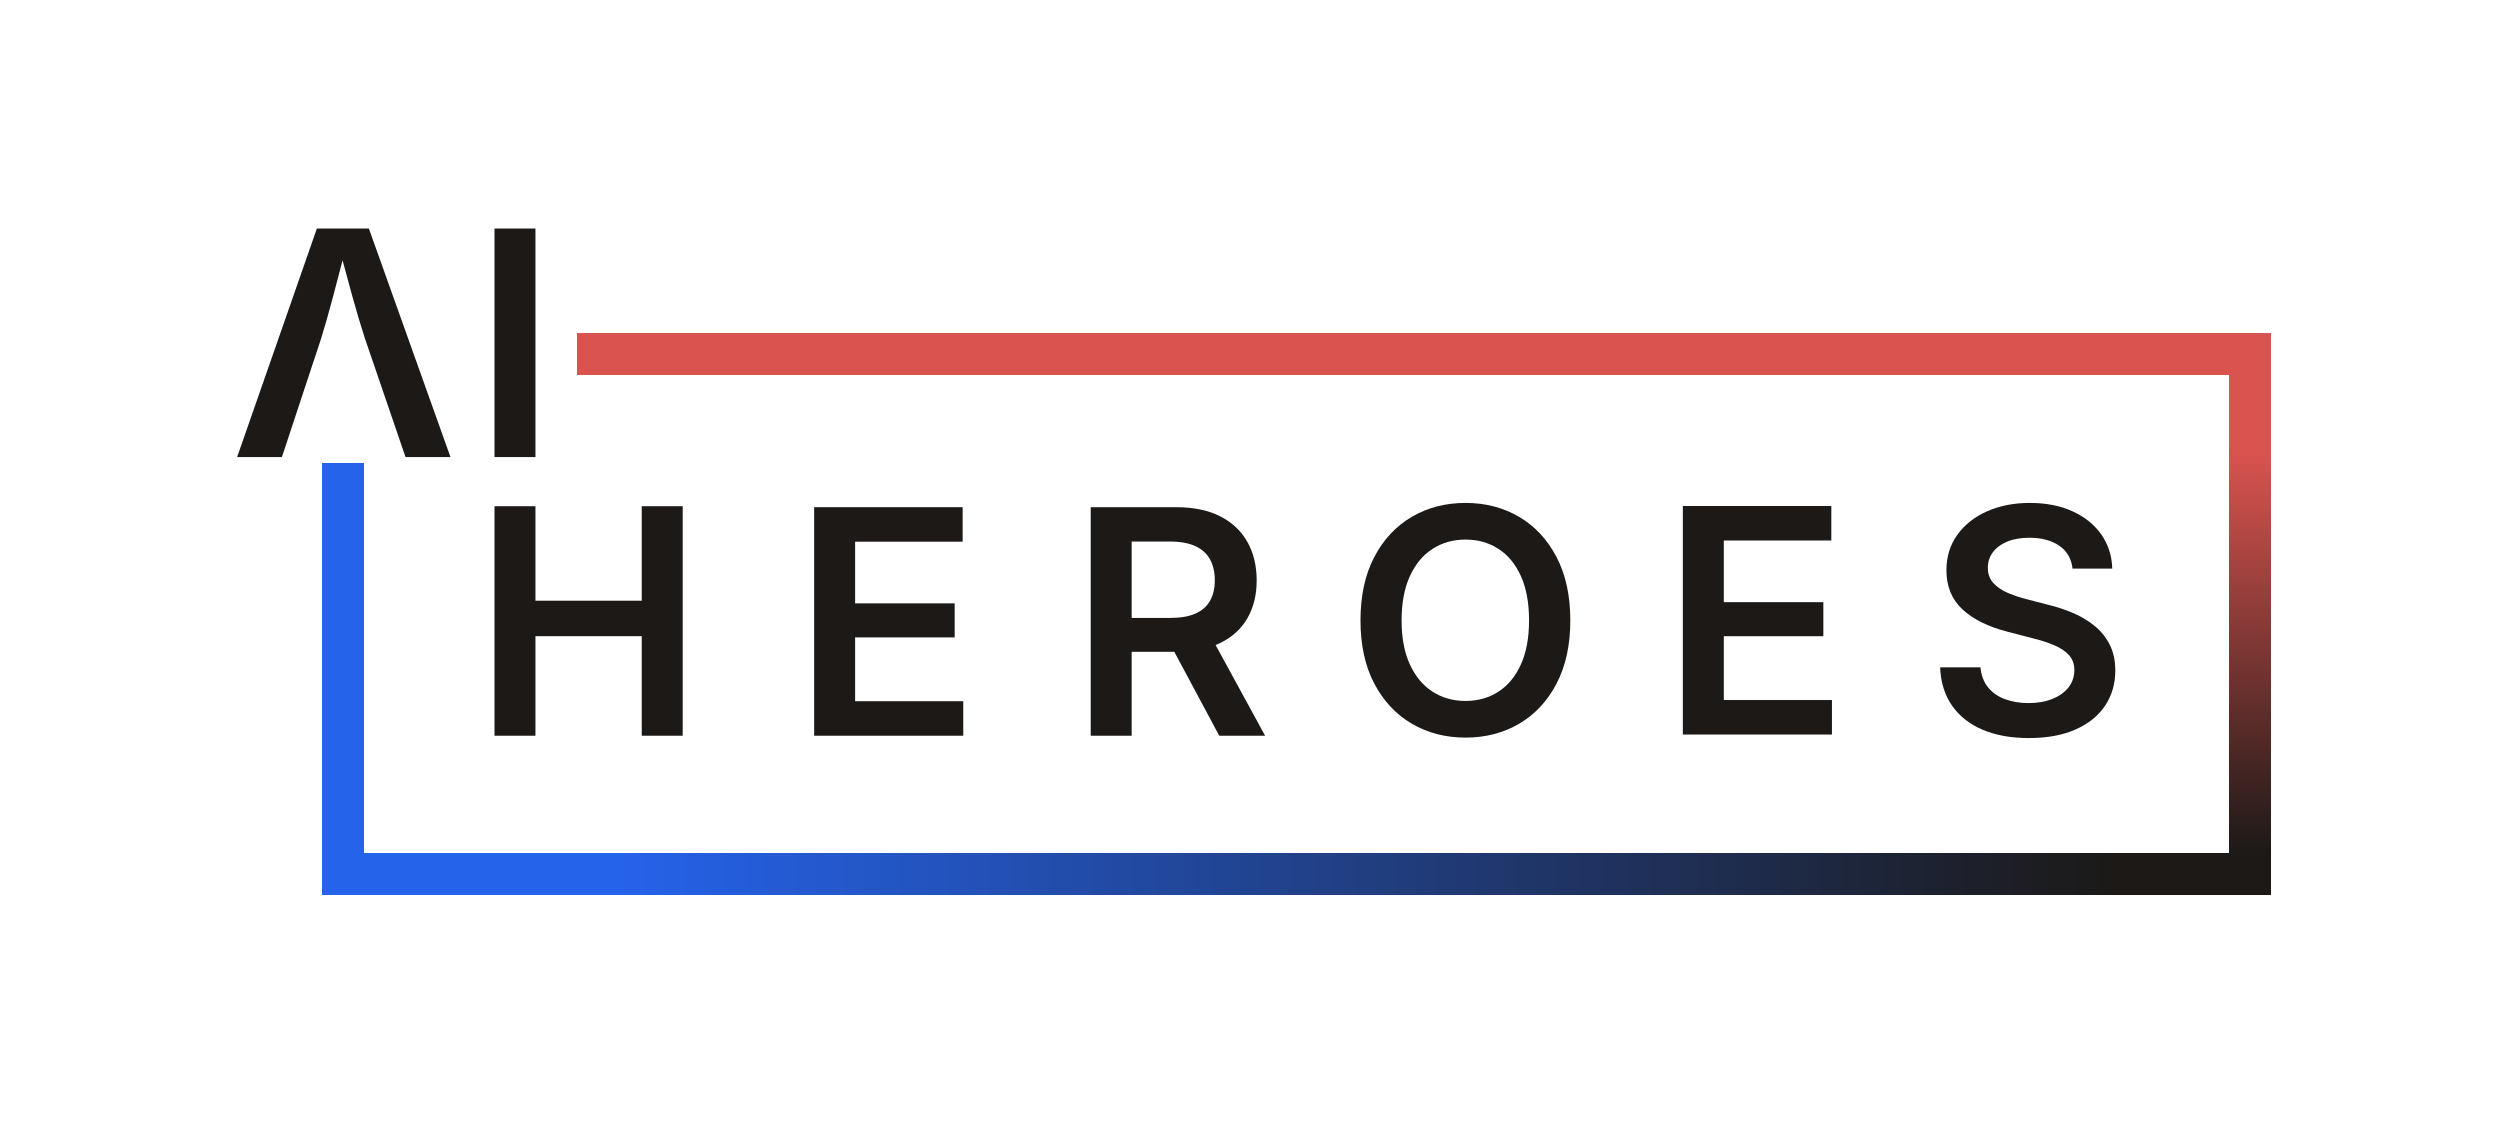
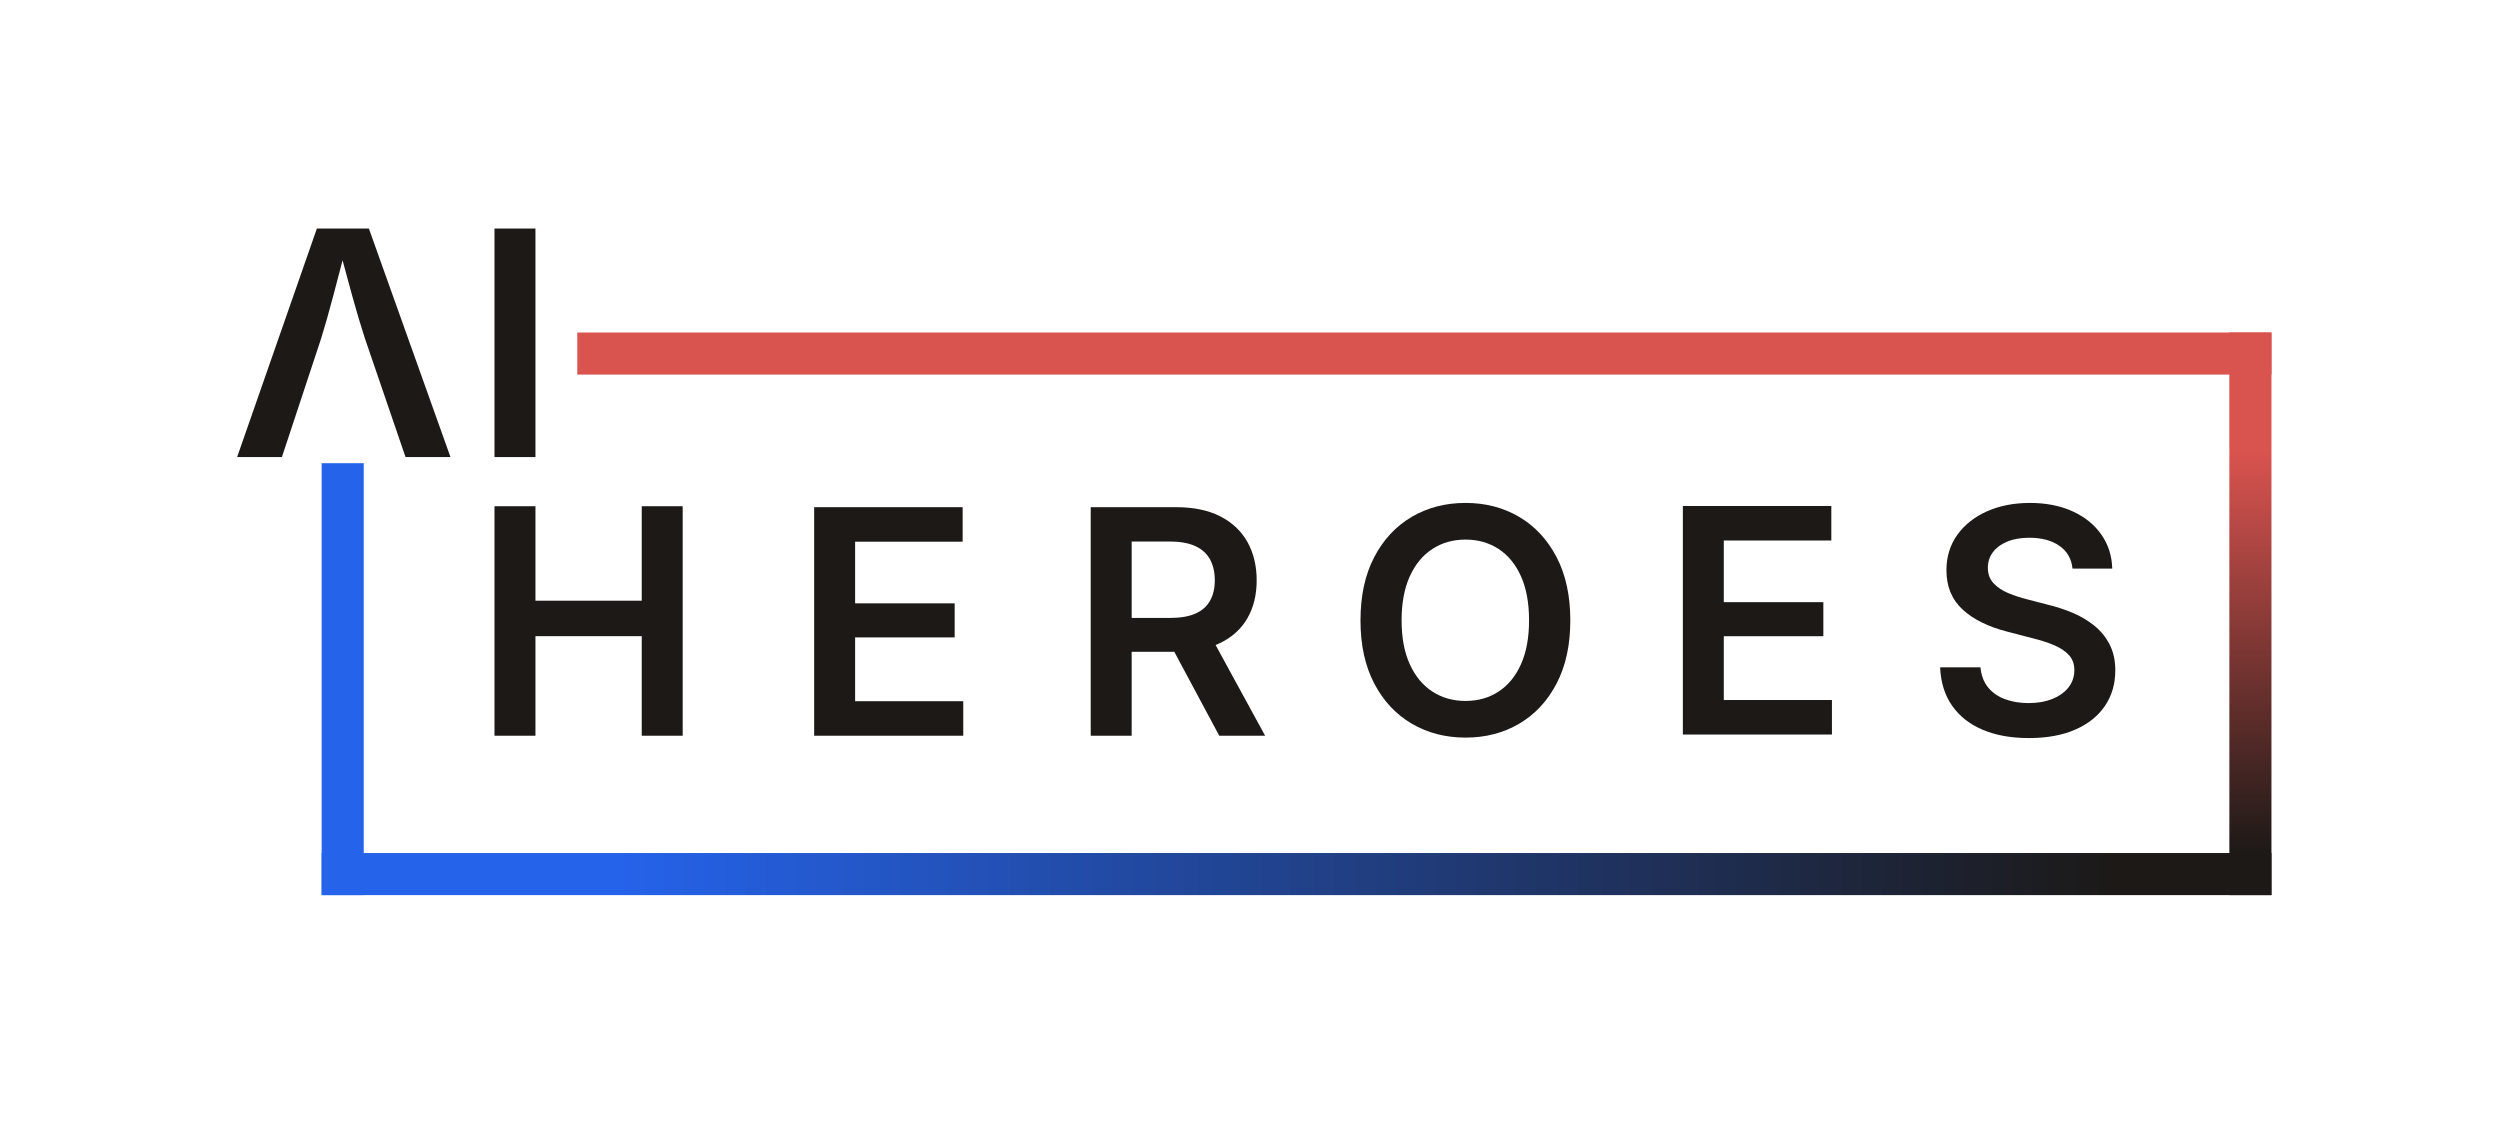
<svg xmlns="http://www.w3.org/2000/svg" viewBox="-19.334 1.666 2771.268 1245.578" role="img" aria-label="AI Heroes">
  <defs>
    <linearGradient id="aih-gRight" gradientUnits="userSpaceOnUse" x1="2475.27" y1="416.914" x2="2475.27" y2="993.912">
      <stop offset="0" stop-color="#D9534F" />
      <stop offset="0.15" stop-color="#D9534F" />
      <stop offset="0.92" stop-color="#1C1917" />
    </linearGradient>
    <linearGradient id="aih-gBottom" gradientUnits="userSpaceOnUse" x1="337.224" y1="970.58" x2="2498.596" y2="970.58">
      <stop offset="0" stop-color="#2563EB" />
      <stop offset="0.15" stop-color="#2563EB" />
      <stop offset="0.92" stop-color="#1C1917" />
    </linearGradient>
  </defs>
-   <g shape-rendering="crispEdges">
+   <g>
    <rect x="620.586" y="370.252" width="1878.011" height="46.662" fill="#D9534F" />
    <rect x="2451.935" y="370.252" width="46.661" height="623.66" fill="url(#aih-gRight)" />
    <rect x="337.224" y="947.251" width="2161.373" height="46.661" fill="url(#aih-gBottom)" />
    <rect x="337.224" y="515.135" width="46.661" height="478.777" fill="#2563EB" />
  </g>
  <g fill="#1C1917">
    <polygon points="574.215 816.156 574.215 706.874 692.04 706.874 692.04 816.156 692.04 817.221 737.439 817.221 737.439 816.156 737.439 563.887 737.439 562.822 692.04 562.822 692.04 563.887 692.04 667.555 574.215 667.555 574.215 563.887 574.215 562.822 528.82 562.822 528.82 563.887 528.82 816.156 528.82 817.221 574.215 817.221 574.215 816.156" />
    <polygon points="1047.756 602.141 1047.756 563.887 883.175 563.887 883.175 817.221 1048.436 817.221 1048.436 778.967 928.569 778.967 928.569 708.237 1038.916 708.237 1038.916 670.493 928.569 670.493 928.569 602.141 1047.756 602.141" />
    <path d="M1363.412,686.984c6.858-11.902,10.285-25.901,10.285-41.995s-3.399-30.234-10.198-42.419c-6.803-12.185-16.833-21.681-30.098-28.48-13.26-6.803-29.583-10.203-48.963-10.203l-94.704 0.0 0,253.334,45.395-0-0-93.004,47.278-0,49.804,93.004,50.84-0-54.881-100.534c1.673-.675,3.306-1.392,4.893-2.158,13.374-6.461,23.49-15.643,30.348-27.546ZM1235.13,601.972h42.337c11.561-0,20.998,1.7,28.307,5.099,7.314,3.404,12.723,8.307,16.24,14.709,3.509,6.402,5.268,14.14,5.268,23.208,0,8.84-1.759,16.382-5.268,22.611-3.518,6.238-8.899,10.968-16.154,14.199-7.254,3.231-16.605,4.844-28.056,4.844h-42.674s-0-84.67-0-84.67Z" />
    <path d="M1545.565,803.83c17.571,10.317,37.461,15.47,59.68,15.47,22.1,0,41.909-5.126,59.42-15.384,17.516-10.257,31.342-25.108,41.489-44.547,10.139-19.439,15.215-42.761,15.215-69.965,0-27.318-5.076-50.694-15.215-70.133-10.148-19.439-23.973-34.317-41.489-44.634-17.512-10.312-37.32-15.47-59.42-15.47-22.219,0-42.109,5.158-59.68,15.47-17.571,10.317-31.428,25.194-41.567,44.634-10.148,19.439-15.22,42.816-15.22,70.133,0,27.204,5.072,50.498,15.22,69.878,10.139,19.385,23.996,34.235,41.567,44.547ZM1543.442,640.524c6.061-13.319,14.422-23.436,25.076-30.353,10.654-6.913,22.898-10.371,36.728-10.371,13.711,0,25.869,3.431,36.468,10.289,10.599,6.858,18.902,16.947,24.912,30.262,6.006,13.319,9.009,29.669,9.009,49.054,0,19.157-3.003,35.393-9.009,48.712-6.01,13.319-14.313,23.408-24.912,30.262-10.599,6.862-22.757,10.289-36.468,10.289-13.83,0-26.074-3.459-36.728-10.371-10.654-6.913-19.015-17.006-25.076-30.266-6.065-13.26-9.095-29.469-9.095-48.625,0-19.271,3.03-35.561,9.095-48.881Z" />
    <polygon points="2010.7 600.821 2010.7 562.566 1846.118 562.567 1846.118 815.901 2011.379 815.901 2011.379 777.647 1891.513 777.647 1891.513 706.916 2001.859 706.916 2001.859 669.172 1891.513 669.172 1891.513 600.821 2010.7 600.821" />
    <path d="M2255.696,776.457c-7.651,3.058-16.464,4.589-26.438,4.589-9.519,0-18.191-1.444-26.01-4.334-7.824-2.894-14.112-7.282-18.874-13.178-4.762-5.892-7.541-13.26-8.33-22.105l-44.716 0c.679,16.664,5.099,30.836,13.26,42.506,8.161,11.679,19.466,20.574,33.921,26.694,14.45,6.124,31.478,9.182,51.091,9.182,20.173,0,37.407-3.144,51.688-9.437,14.281-6.288,25.217-15.074,32.813-26.352,7.592-11.278,11.392-24.338,11.392-39.188,0-10.996-2.101-20.574-6.293-28.735-4.192-8.161-9.834-15.106-16.915-20.829-7.086-5.723-15.047-10.458-23.887-14.194-8.845-3.741-17.967-6.744-27.377-9.013l-23.631-6.12c-6.803-1.7-13.515-3.91-20.15-6.63-6.63-2.72-12.13-6.348-16.491-10.882-4.365-4.534-6.544-10.317-6.544-17.343,0-6.461,1.841-12.185,5.523-17.174,3.682-4.985,8.954-8.927,15.812-11.816,6.858-2.889,15.046-4.334,24.57-4.334,13.711,0,24.848,2.976,33.41,8.927,8.558,5.947,13.401,14.363,14.536,25.245l44.037-0c-.342-14.053-4.338-26.58-11.989-37.575-7.651-10.991-18.277-19.608-31.879-25.842-13.602-6.234-29.414-9.35-47.436-9.35-17.68,0-33.492,3.09-47.436,9.264-13.939,6.179-24.939,14.878-32.982,26.101-8.052,11.219-12.075,24.31-12.075,39.275,0,17.908,5.924,32.362,17.771,43.353,11.843,10.995,28.361,19.216,49.559,24.657l28.735,7.478c9.182,2.269,17.197,4.908,24.055,7.906,6.858,3.007,12.185,6.662,15.985,10.968,3.796,4.311,5.696,9.752,5.696,16.322,0,7.254-2.155,13.629-6.461,19.129-4.311,5.495-10.289,9.774-17.94,12.836Z" />
    <path d="M360.399,290.193c3.918,14.65,7.58,28.125,10.974,40.378,4.762,17.174,9.351,32.563,13.775,46.16l45.053,131.6,49.819-0-90.452-253.334-57.639 0-88.411,253.334,49.646-0,43.526-131.6c4.078-13.146,8.416-28.361,13.005-45.65,3.288-12.384,6.859-26.029,10.702-40.888Z" />
    <rect x="528.82" y="254.997" width="45.395" height="253.334" />
  </g>
</svg>
